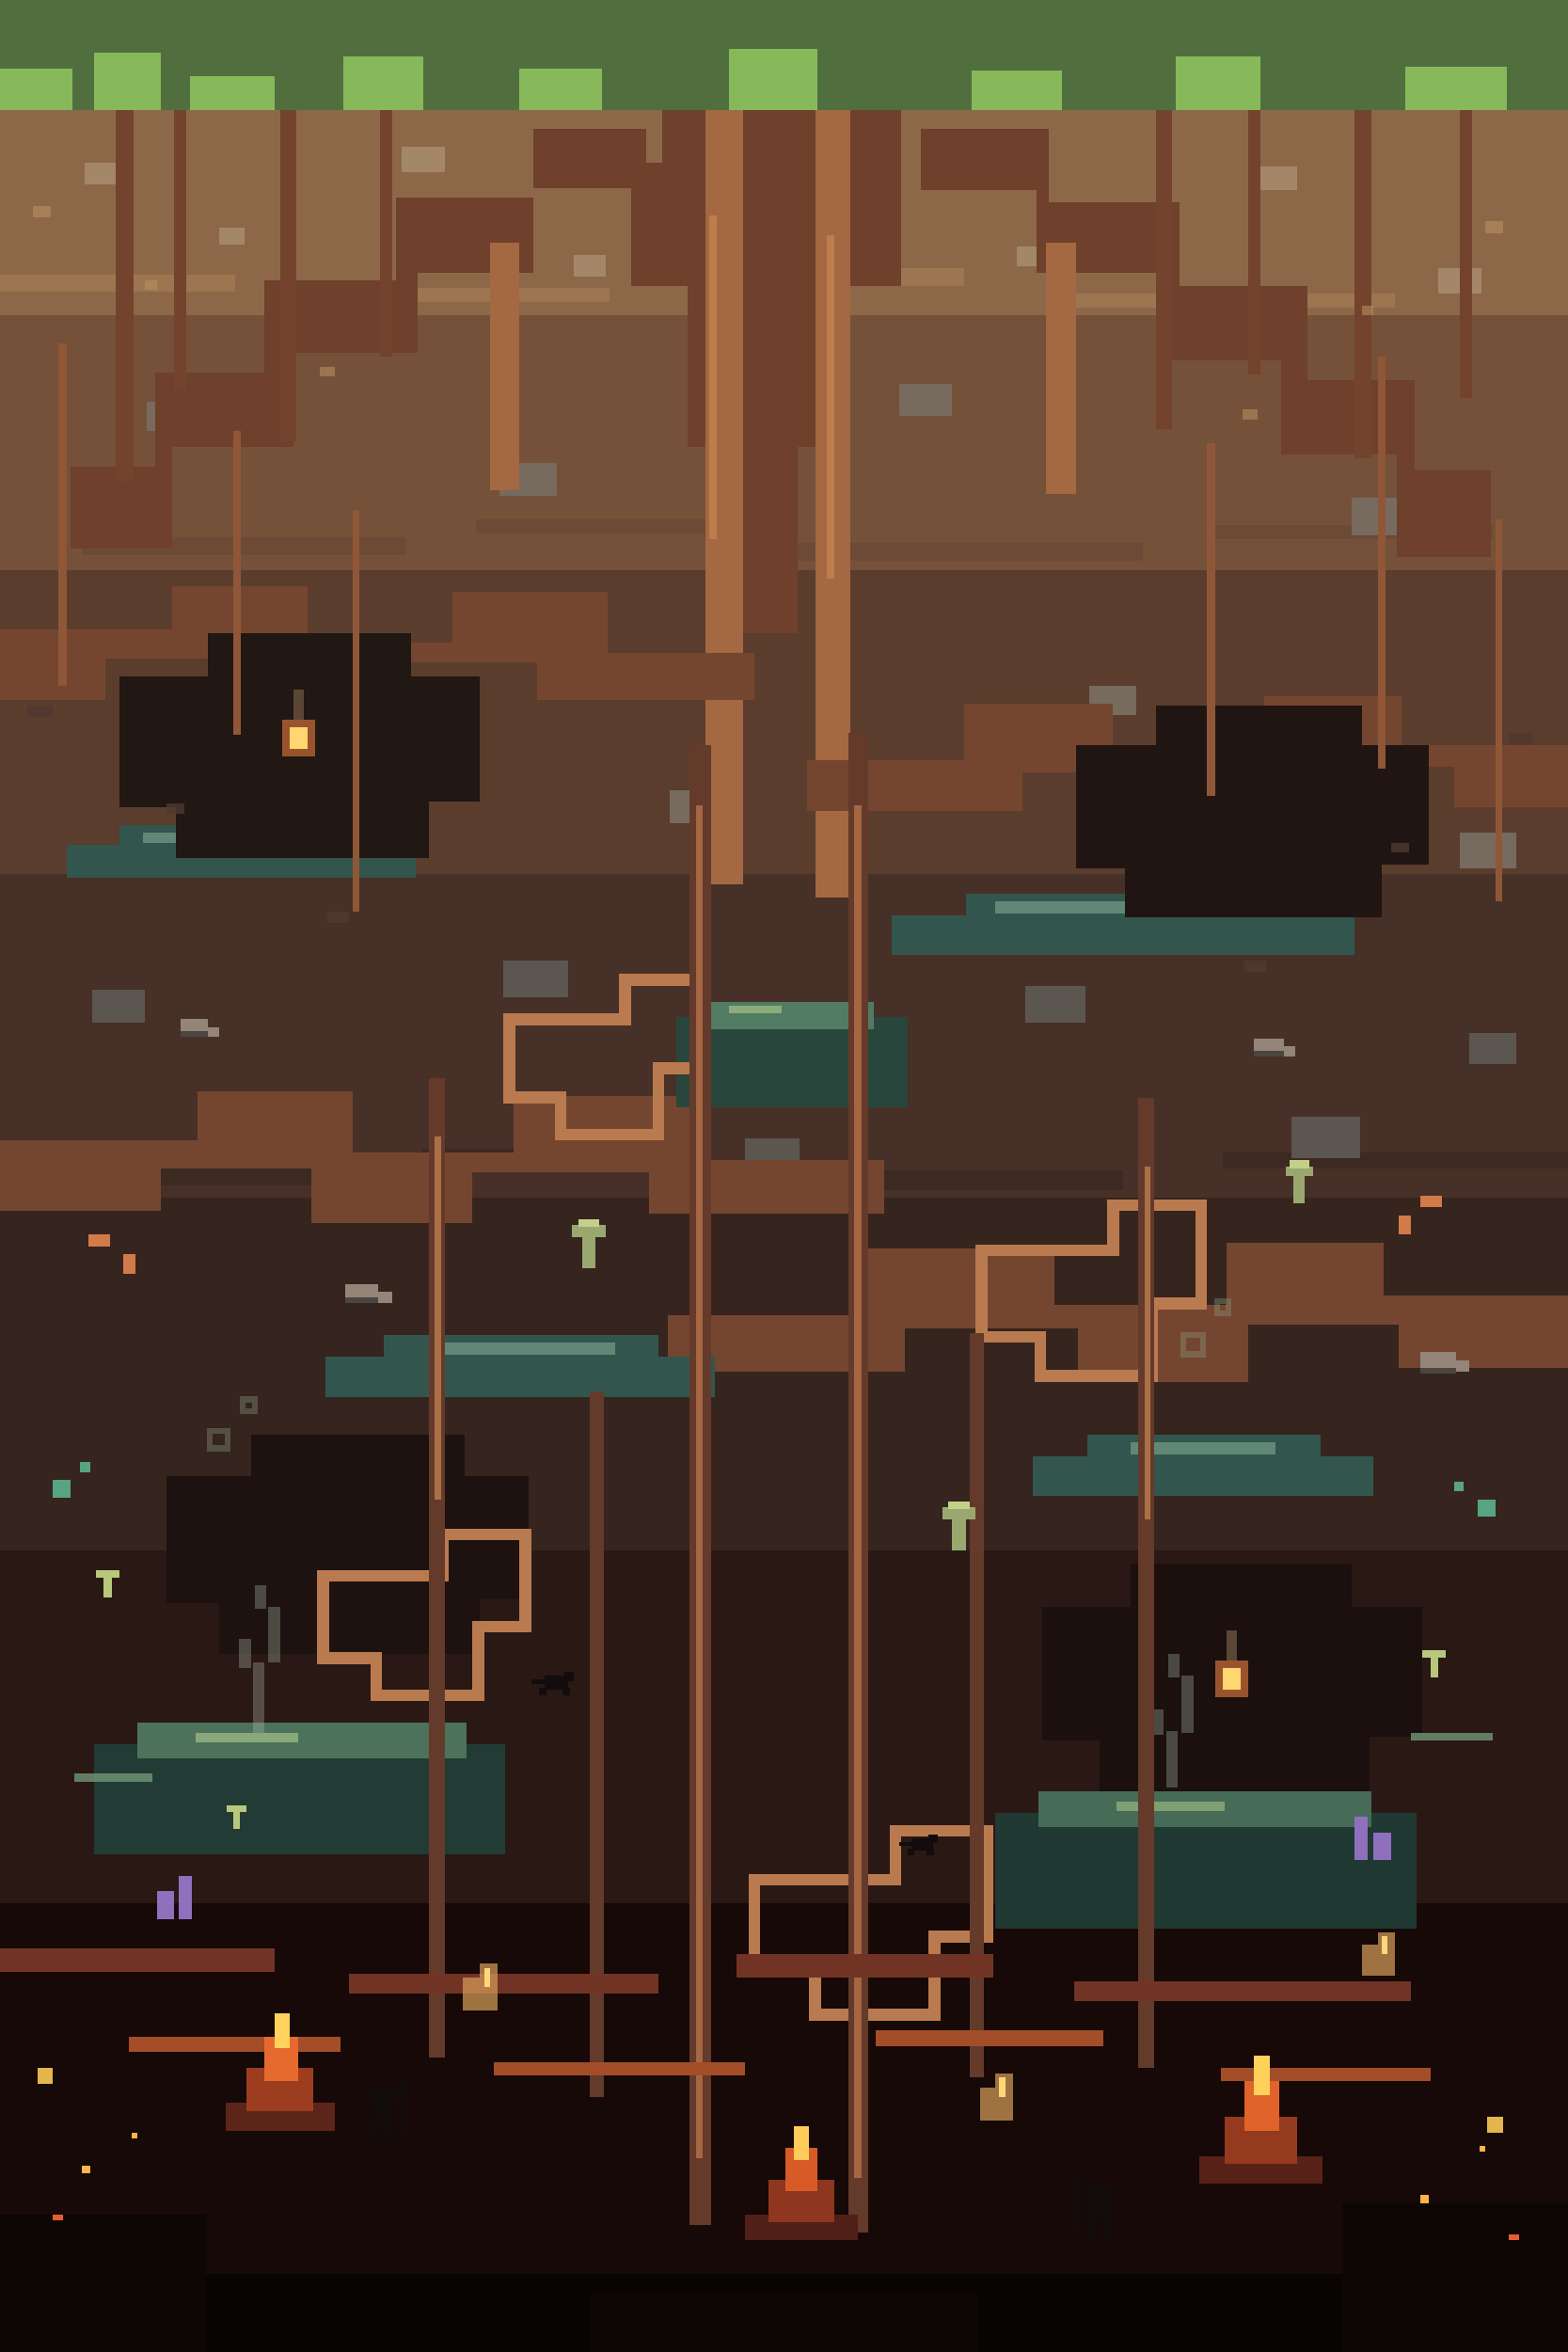
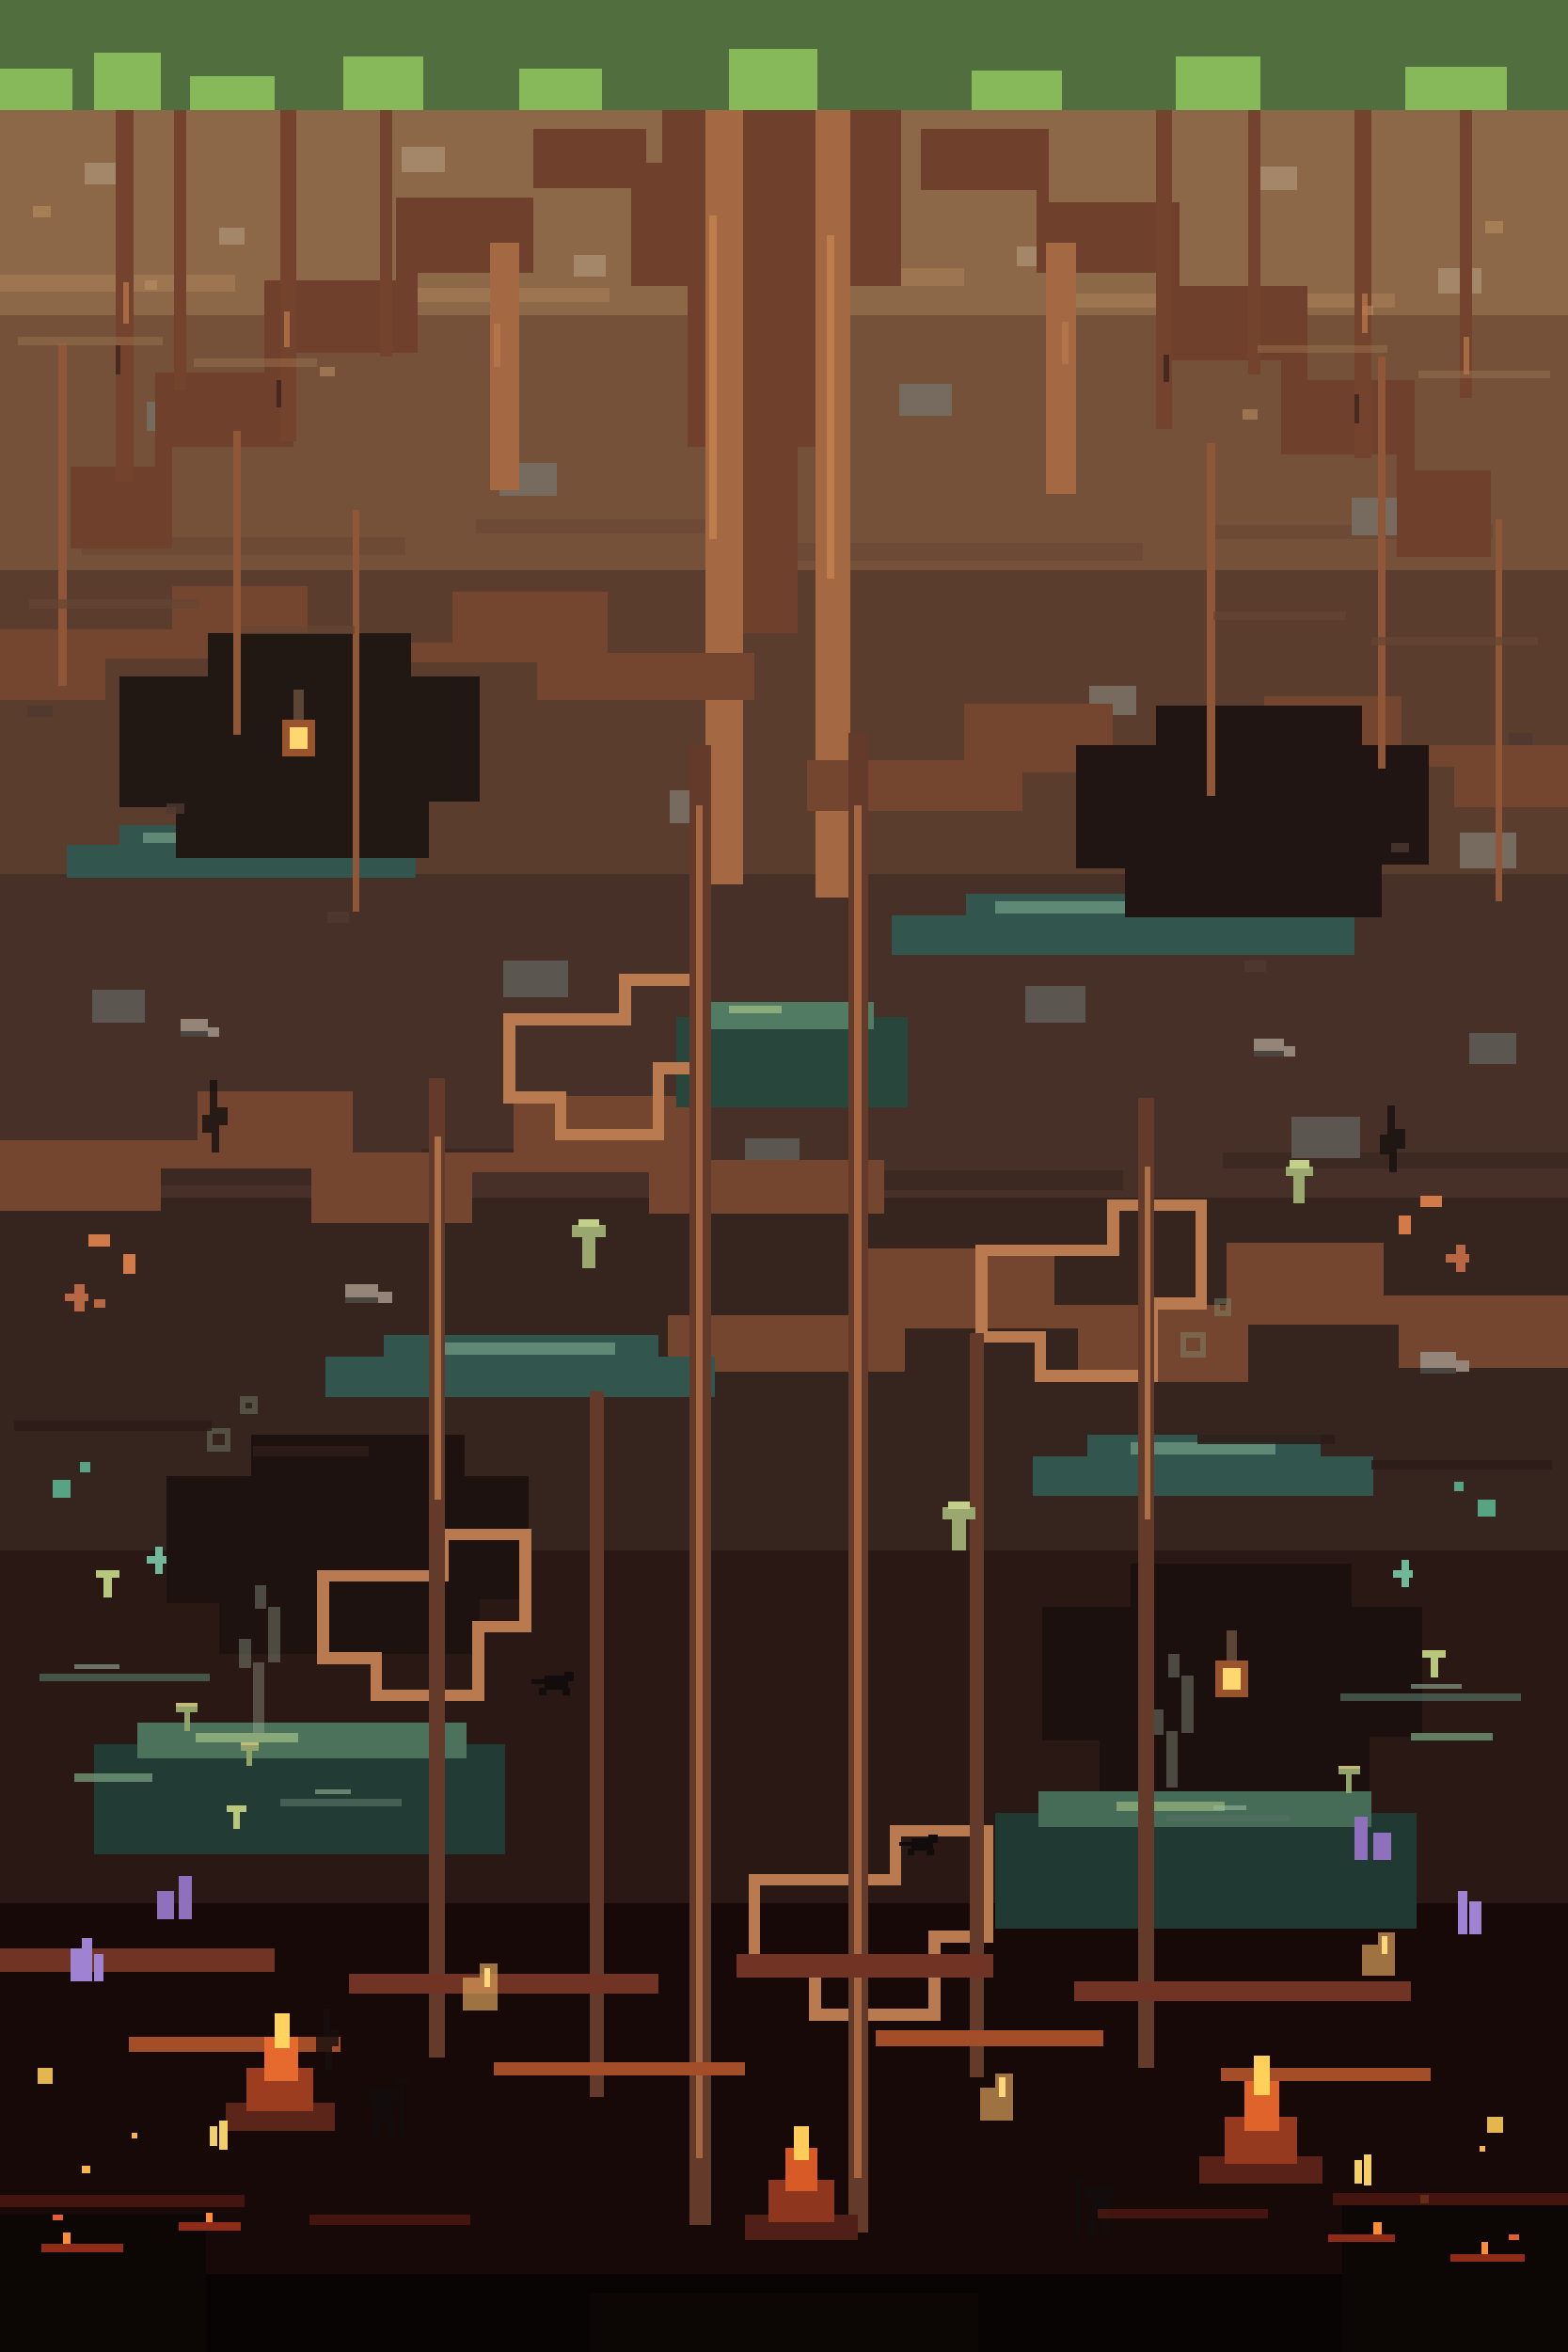
<svg xmlns="http://www.w3.org/2000/svg" viewBox="0 0 1600 2400" role="img" aria-labelledby="title desc" shape-rendering="crispEdges">
  <rect width="1600" height="2400" fill="#170b09" />
  <rect width="1600" height="112" fill="#516f3e" />
  <g fill="#87b95a">
    <rect x="0" y="70" width="74" height="42" />
    <rect x="96" y="54" width="68" height="58" />
    <rect x="194" y="78" width="86" height="34" />
    <rect x="350" y="58" width="82" height="54" />
    <rect x="530" y="70" width="84" height="42" />
    <rect x="744" y="50" width="90" height="62" />
    <rect x="992" y="72" width="92" height="40" />
    <rect x="1200" y="58" width="86" height="54" />
    <rect x="1434" y="68" width="104" height="44" />
  </g>
  <rect y="112" width="1600" height="210" fill="#8d6848" />
  <rect y="322" width="1600" height="260" fill="#755139" />
  <rect y="582" width="1600" height="310" fill="#5b3d2d" />
  <rect y="892" width="1600" height="330" fill="#473027" />
  <rect y="1222" width="1600" height="360" fill="#36241e" />
  <rect y="1582" width="1600" height="360" fill="#2a1815" />
  <rect y="1942" width="1600" height="458" fill="#160907" />
  <g fill="#a47b55" opacity=".7">
    <rect x="0" y="280" width="240" height="18" />
    <rect x="312" y="294" width="310" height="14" />
    <rect x="710" y="274" width="274" height="18" />
    <rect x="1078" y="300" width="346" height="14" />
  </g>
  <g fill="#6c4935" opacity=".8">
    <rect x="84" y="548" width="330" height="18" />
    <rect x="486" y="530" width="244" height="14" />
    <rect x="812" y="554" width="354" height="18" />
    <rect x="1238" y="536" width="286" height="14" />
  </g>
  <g fill="#3c2922" opacity=".95">
    <rect x="0" y="1190" width="340" height="20" />
    <rect x="430" y="1172" width="296" height="16" />
    <rect x="820" y="1194" width="326" height="20" />
    <rect x="1248" y="1176" width="352" height="16" />
  </g>
  <g fill="#a48768">
    <rect x="86" y="166" width="34" height="22" />
    <rect x="224" y="232" width="26" height="18" />
    <rect x="410" y="150" width="44" height="26" />
    <rect x="586" y="260" width="32" height="22" />
    <rect x="842" y="184" width="40" height="24" />
    <rect x="1038" y="252" width="30" height="20" />
    <rect x="1284" y="170" width="40" height="24" />
    <rect x="1468" y="274" width="44" height="26" />
  </g>
  <g fill="#776a5e">
    <rect x="150" y="410" width="48" height="30" />
    <rect x="510" y="472" width="58" height="34" />
    <rect x="918" y="392" width="54" height="32" />
    <rect x="1380" y="508" width="64" height="38" />
    <rect x="322" y="716" width="42" height="28" />
    <rect x="684" y="806" width="54" height="34" />
    <rect x="1112" y="700" width="48" height="30" />
    <rect x="1490" y="850" width="58" height="36" />
  </g>
  <g fill="#5c5650">
    <rect x="94" y="1010" width="54" height="34" />
    <rect x="266" y="1122" width="46" height="30" />
    <rect x="514" y="980" width="66" height="38" />
    <rect x="760" y="1162" width="56" height="36" />
    <rect x="1046" y="1006" width="62" height="38" />
    <rect x="1318" y="1140" width="70" height="42" />
    <rect x="1500" y="1054" width="48" height="32" />
  </g>
  <g fill="#6f402b">
    <path d="M676 112h244v180h-52v164h-54v190h-70V456h-42V292h-58V166h32z" />
    <path d="M660 192H544v86H426v82H300v96H176v104H72v-84h86v-96h112v-94h134v-84h140v-70h116z" />
    <path d="M940 194h118v84h124v90h126v96h118v104h96v-88h-78v-92h-110v-96h-130v-86h-134v-74H940z" />
  </g>
  <g fill="#a46842">
    <rect x="720" y="112" width="38" height="790" />
    <rect x="832" y="112" width="36" height="804" />
    <rect x="500" y="248" width="30" height="252" />
    <rect x="1068" y="248" width="30" height="256" />
  </g>
  <g fill="#74432d">
    <rect x="118" y="112" width="18" height="380" />
    <rect x="178" y="112" width="12" height="286" />
    <rect x="286" y="112" width="16" height="338" />
    <rect x="388" y="112" width="12" height="252" />
    <rect x="1180" y="112" width="16" height="326" />
    <rect x="1274" y="112" width="12" height="270" />
    <rect x="1382" y="112" width="18" height="356" />
    <rect x="1490" y="112" width="12" height="294" />
  </g>
  <g fill="#75462f">
    <path d="M0 642h176v-44h138v58h148v-52h158v62h150v48H548v-38H398v48H242v-52H108v42H0z" />
    <path d="M1600 760h-170v-50h-140v58h-154v-50H984v58H824v52h220v-40h150v48h156v-54h134v42h116z" />
    <path d="M0 1164h202v-50h158v62h164v-58h184v66h194v54H662v-42H482v52H318v-56H164v44H0z" />
    <path d="M1600 1322h-188v-54h-160v64h-176v-58H882v68H682v58h242v-44h176v54h174v-58h154v44h172z" />
  </g>
  <g fill="#32564e">
    <rect x="68" y="862" width="356" height="34" />
    <rect x="122" y="842" width="236" height="20" />
    <rect x="910" y="934" width="472" height="40" />
    <rect x="986" y="912" width="318" height="22" />
    <rect x="332" y="1384" width="398" height="42" />
    <rect x="392" y="1362" width="280" height="22" />
    <rect x="1054" y="1486" width="348" height="40" />
    <rect x="1110" y="1464" width="238" height="22" />
  </g>
  <g fill="#608877">
    <rect x="146" y="850" width="170" height="10" />
    <rect x="1016" y="920" width="220" height="12" />
    <rect x="440" y="1370" width="188" height="12" />
    <rect x="1154" y="1472" width="148" height="12" />
  </g>
  <g>
    <path d="M122 690h90v-44h208v44h70v128h-52v58H180v-52h-58z" fill="#211713" />
    <path d="M1098 760h82v-40h210v40h68v122h-48v54h-262v-50h-50z" fill="#201512" />
    <path d="M170 1506h86v-42h218v42h66v126h-50v56H224v-52h-54z" fill="#1d1210" />
    <path d="M1064 1640h90v-44h226v44h72v132h-54v58h-276v-54h-58z" fill="#1b100e" />
  </g>
  <g>
    <g transform="translate(300 704)">
      <rect x="0" y="0" width="10" height="34" fill="#5b4636" />
      <rect x="-12" y="30" width="34" height="38" fill="#9a542d" />
      <rect x="-4" y="38" width="18" height="22" fill="#ffd66f" />
    </g>
    <g transform="translate(1252 1664)">
      <rect x="0" y="0" width="10" height="34" fill="#5b4636" />
      <rect x="-12" y="30" width="34" height="38" fill="#9a542d" />
      <rect x="-4" y="38" width="18" height="22" fill="#ffd66f" />
    </g>
  </g>
  <g>
    <rect x="690" y="1038" width="236" height="92" fill="#29463c" />
    <rect x="724" y="1022" width="168" height="28" fill="#527b63" />
    <rect x="744" y="1026" width="54" height="8" fill="#8cab7b" />
    <rect x="96" y="1780" width="420" height="112" fill="#223c35" />
    <rect x="140" y="1758" width="336" height="36" fill="#4c725b" />
    <rect x="200" y="1768" width="104" height="10" fill="#89a879" />
    <rect x="1016" y="1850" width="430" height="118" fill="#203932" />
    <rect x="1060" y="1828" width="340" height="36" fill="#466b57" />
    <rect x="1140" y="1838" width="110" height="10" fill="#7f9f73" />
  </g>
  <g fill="#a9b5a0" opacity=".34">
    <rect x="258" y="1696" width="12" height="72" />
    <rect x="244" y="1672" width="12" height="30" />
    <rect x="274" y="1640" width="12" height="56" />
    <rect x="260" y="1618" width="12" height="24" />
    <rect x="1190" y="1766" width="12" height="58" />
    <rect x="1176" y="1744" width="12" height="26" />
    <rect x="1206" y="1710" width="12" height="58" />
    <rect x="1192" y="1688" width="12" height="24" />
  </g>
  <g fill="none" stroke="#ba7a4f" stroke-width="12">
    <path d="M520 1040h118v-40h80v90h-46v68h-100v-38h-52v-80h42" />
    <path d="M1002 1276h134v-46h90v100h-50v74h-114v-40h-60v-88h44" />
    <path d="M330 1608h122v-42h84v94h-48v70H384v-38h-54v-84h42" />
    <path d="M770 1918h144v-50h94v108h-54v80H832v-44h-62v-94h46" />
  </g>
  <g fill="#643a2b">
    <rect x="704" y="760" width="22" height="1510" />
    <rect x="866" y="748" width="20" height="1530" />
    <rect x="438" y="1100" width="16" height="1000" />
    <rect x="1162" y="1120" width="16" height="990" />
    <rect x="602" y="1420" width="14" height="720" />
    <rect x="990" y="1360" width="14" height="760" />
  </g>
  <g fill="#a66641">
    <rect x="710" y="822" width="7" height="1380" />
    <rect x="872" y="822" width="7" height="1400" />
  </g>
  <g fill="#713424">
    <rect x="0" y="1988" width="280" height="24" />
    <rect x="356" y="2014" width="316" height="20" />
    <rect x="752" y="1994" width="262" height="24" />
    <rect x="1096" y="2022" width="344" height="20" />
  </g>
  <g fill="#a34d29">
    <rect x="132" y="2078" width="216" height="16" />
    <rect x="504" y="2104" width="256" height="14" />
    <rect x="894" y="2072" width="232" height="16" />
    <rect x="1246" y="2110" width="214" height="14" />
  </g>
  <g>
    <rect x="230" y="2146" width="112" height="28" fill="#5b2519" />
    <rect x="252" y="2110" width="68" height="44" fill="#9c3d20" />
    <rect x="270" y="2078" width="34" height="46" fill="#e66a2d" />
    <rect x="280" y="2054" width="16" height="36" fill="#ffd35d" />
    <rect x="1224" y="2200" width="126" height="28" fill="#582219" />
    <rect x="1250" y="2160" width="74" height="48" fill="#95391f" />
    <rect x="1270" y="2124" width="36" height="50" fill="#df632a" />
    <rect x="1280" y="2098" width="16" height="40" fill="#ffd15a" />
    <rect x="760" y="2260" width="116" height="26" fill="#4f1f18" />
    <rect x="784" y="2224" width="68" height="44" fill="#8e361e" />
    <rect x="802" y="2192" width="32" height="44" fill="#d85b27" />
    <rect x="810" y="2170" width="16" height="34" fill="#ffcc59" />
  </g>
  <g fill="#120d0c">
    <rect x="556" y="1710" width="24" height="14" />
    <rect x="576" y="1706" width="10" height="10" />
    <rect x="550" y="1722" width="8" height="8" />
    <rect x="574" y="1722" width="8" height="8" />
    <rect x="542" y="1714" width="16" height="4" />
    <rect x="930" y="1876" width="22" height="12" />
    <rect x="948" y="1872" width="9" height="9" />
    <rect x="926" y="1886" width="7" height="7" />
    <rect x="946" y="1886" width="7" height="7" />
    <rect x="918" y="1880" width="14" height="4" />
    <rect x="382" y="2140" width="18" height="24" />
    <rect x="376" y="2132" width="30" height="12" />
    <rect x="380" y="2164" width="7" height="18" />
    <rect x="395" y="2164" width="7" height="18" />
    <rect x="408" y="2122" width="4" height="58" />
    <rect x="402" y="2122" width="16" height="4" />
    <rect x="1114" y="2240" width="18" height="24" />
    <rect x="1108" y="2232" width="30" height="12" />
    <rect x="1112" y="2264" width="7" height="18" />
    <rect x="1127" y="2264" width="7" height="18" />
    <rect x="1098" y="2222" width="4" height="58" />
    <rect x="1092" y="2222" width="16" height="4" />
  </g>
  <rect y="2320" width="1600" height="80" fill="#080404" />
  <g fill="#0c0605">
    <rect x="0" y="2260" width="210" height="140" />
    <rect x="1370" y="2248" width="230" height="152" />
    <rect x="602" y="2340" width="396" height="60" />
  </g>
  <g>
    <g fill="#9aa86f">
      <rect x="594" y="1260" width="14" height="34" />
      <rect x="584" y="1250" width="34" height="12" />
      <rect x="972" y="1548" width="14" height="34" />
      <rect x="962" y="1538" width="34" height="12" />
      <rect x="1320" y="1198" width="12" height="30" />
      <rect x="1312" y="1190" width="28" height="10" />
    </g>
    <g fill="#c3d08a">
      <rect x="590" y="1244" width="22" height="8" />
      <rect x="968" y="1532" width="22" height="8" />
      <rect x="1316" y="1184" width="20" height="8" />
    </g>
  </g>
  <g fill="none" stroke="#879b7f" stroke-width="6" opacity=".38">
    <rect x="214" y="1460" width="18" height="18" />
    <rect x="248" y="1428" width="12" height="12" />
    <rect x="1208" y="1362" width="20" height="20" />
    <rect x="1242" y="1328" width="12" height="12" />
  </g>
  <g fill="#d49a58" opacity=".72">
    <rect x="472" y="2018" width="18" height="34" />
    <rect x="490" y="2004" width="18" height="48" />
    <rect x="1000" y="2130" width="16" height="34" />
    <rect x="1016" y="2116" width="18" height="48" />
    <rect x="1390" y="1984" width="16" height="32" />
    <rect x="1406" y="1972" width="18" height="44" />
  </g>
  <g fill="#ffd77a">
    <rect x="494" y="2008" width="6" height="20" />
    <rect x="1020" y="2120" width="6" height="20" />
    <rect x="1410" y="1976" width="6" height="18" />
  </g>
-   <g id="refinement-below-20261003">\n
-   <g fill="#bb9062" opacity=".56">
+   <g id="refinement-below-20261003">
+     <g fill="#bb9062" opacity=".56">
      <rect x="34" y="210" width="18" height="12" />
      <rect x="148" y="286" width="12" height="10" />
      <rect x="326" y="374" width="16" height="10" />
      <rect x="1516" y="226" width="18" height="12" />
      <rect x="1390" y="312" width="12" height="10" />
      <rect x="1268" y="418" width="16" height="10" />
    </g>
    <g fill="#4e382f" opacity=".78">
      <rect x="28" y="720" width="26" height="12" />
      <rect x="170" y="820" width="18" height="10" />
      <rect x="334" y="930" width="22" height="12" />
      <rect x="1540" y="748" width="24" height="12" />
      <rect x="1420" y="860" width="18" height="10" />
      <rect x="1270" y="980" width="22" height="12" />
    </g>
    <g fill="#8f5737">
      <rect x="60" y="350" width="8" height="350" />
      <rect x="238" y="440" width="8" height="310" />
      <rect x="360" y="520" width="7" height="410" />
      <rect x="1232" y="452" width="8" height="360" />
      <rect x="1406" y="364" width="8" height="420" />
      <rect x="1526" y="530" width="7" height="390" />
    </g>
    <g fill="#c78552" opacity=".72">
      <rect x="724" y="220" width="8" height="330" />
      <rect x="844" y="240" width="8" height="350" />
      <rect x="444" y="1160" width="6" height="370" />
      <rect x="1168" y="1190" width="6" height="360" />
    </g>
    <g>
      <g fill="#d27a48">
        <rect x="90" y="1260" width="22" height="12" />
        <rect x="126" y="1280" width="12" height="20" />
        <rect x="1450" y="1220" width="22" height="12" />
        <rect x="1428" y="1240" width="12" height="20" />
      </g>
      <g fill="#58a383">
        <rect x="54" y="1510" width="18" height="18" />
        <rect x="82" y="1492" width="10" height="10" />
        <rect x="1508" y="1530" width="18" height="18" />
        <rect x="1484" y="1512" width="10" height="10" />
      </g>
      <g fill="#8e70bd">
        <rect x="160" y="1930" width="18" height="28" />
        <rect x="182" y="1914" width="14" height="44" />
        <rect x="1402" y="1870" width="18" height="28" />
        <rect x="1382" y="1854" width="14" height="44" />
      </g>
      <g fill="#e4b64e">
        <rect x="38" y="2110" width="16" height="16" />
        <rect x="1518" y="2160" width="16" height="16" />
      </g>
    </g>
    <g fill="#948578">
      <rect x="184" y="1040" width="28" height="18" />
      <rect x="212" y="1048" width="12" height="10" />
      <rect x="352" y="1310" width="34" height="20" />
      <rect x="386" y="1318" width="14" height="12" />
      <rect x="1280" y="1060" width="30" height="18" />
      <rect x="1310" y="1068" width="12" height="10" />
      <rect x="1450" y="1380" width="36" height="22" />
      <rect x="1486" y="1388" width="14" height="12" />
    </g>
    <g fill="#4b4642">
      <rect x="184" y="1052" width="28" height="6" />
      <rect x="352" y="1324" width="34" height="6" />
      <rect x="1280" y="1072" width="30" height="6" />
      <rect x="1450" y="1396" width="36" height="6" />
    </g>
    <g fill="#b7c77b">
      <rect x="106" y="1608" width="8" height="22" />
      <rect x="98" y="1602" width="24" height="8" />
      <rect x="1460" y="1690" width="8" height="22" />
      <rect x="1452" y="1684" width="24" height="8" />
      <rect x="238" y="1848" width="7" height="18" />
      <rect x="231" y="1842" width="21" height="7" />
    </g>
    <g fill="#739a78" opacity=".78">
      <rect x="76" y="1810" width="80" height="8" />
      <rect x="1440" y="1768" width="84" height="8" />
    </g>
    <g fill="#ffb448">
      <rect x="84" y="2210" width="8" height="8" />
      <rect x="134" y="2176" width="6" height="6" />
      <rect x="1450" y="2240" width="8" height="8" />
      <rect x="1510" y="2190" width="6" height="6" />
    </g>
    <g fill="#e55d32">
      <rect x="54" y="2260" width="10" height="6" />
      <rect x="1540" y="2280" width="10" height="6" />
    </g>
  </g>
+   <g id="refinement-below-20261003e">
+     <g fill="#9b724f" opacity=".48">
+       <rect x="18" y="344" width="148" height="8" />
+       <rect x="198" y="366" width="126" height="8" />
+       <rect x="1284" y="352" width="132" height="8" />
+       <rect x="1448" y="378" width="134" height="8" />
+     </g>
+     <g fill="#654432" opacity=".7">
+       <rect x="30" y="612" width="174" height="9" />
+       <rect x="246" y="638" width="116" height="9" />
+       <rect x="1238" y="624" width="136" height="9" />
+       <rect x="1400" y="650" width="170" height="9" />
+     </g>
+     <g fill="#2c1c18" opacity=".88">
+       <rect x="14" y="1450" width="202" height="10" />
+       <rect x="258" y="1476" width="118" height="10" />
+       <rect x="1222" y="1464" width="140" height="10" />
+       <rect x="1400" y="1490" width="184" height="10" />
+     </g>
+     <g fill="#b9784c" opacity=".74">
+       <rect x="126" y="288" width="6" height="42" />
+       <rect x="290" y="318" width="6" height="36" />
+       <rect x="504" y="330" width="7" height="44" />
+       <rect x="1084" y="328" width="7" height="44" />
+       <rect x="1390" y="300" width="6" height="40" />
+       <rect x="1494" y="344" width="6" height="38" />
+     </g>
+     <g fill="#3f251d" opacity=".88">
+       <rect x="118" y="352" width="5" height="30" />
+       <rect x="282" y="388" width="5" height="28" />
+       <rect x="1188" y="362" width="5" height="28" />
+       <rect x="1382" y="402" width="5" height="30" />
+     </g>
+     <g>
+       <g fill="#b86745">
+         <rect x="66" y="1320" width="24" height="8" />
+         <rect x="76" y="1310" width="10" height="28" />
+         <rect x="96" y="1326" width="12" height="8" />
+         <rect x="1476" y="1280" width="24" height="8" />
+         <rect x="1486" y="1270" width="10" height="28" />
+       </g>
+       <g fill="#71b89a">
+         <rect x="150" y="1588" width="20" height="8" />
+         <rect x="158" y="1578" width="8" height="28" />
+         <rect x="1422" y="1602" width="20" height="8" />
+         <rect x="1430" y="1592" width="8" height="28" />
+       </g>
+       <g fill="#9f82d1">
+         <rect x="72" y="1988" width="12" height="34" />
+         <rect x="84" y="1978" width="10" height="44" />
+         <rect x="96" y="1994" width="10" height="28" />
+         <rect x="1500" y="1940" width="12" height="34" />
+         <rect x="1488" y="1930" width="10" height="44" />
+       </g>
+       <g fill="#f2cf68">
+         <rect x="214" y="2170" width="8" height="20" />
+         <rect x="224" y="2164" width="8" height="30" />
+         <rect x="1382" y="2204" width="8" height="24" />
+         <rect x="1392" y="2198" width="8" height="32" />
+       </g>
+     </g>
+     <g fill="#536f62" opacity=".68">
+       <rect x="40" y="1708" width="174" height="8" />
+       <rect x="1368" y="1728" width="184" height="8" />
+       <rect x="286" y="1836" width="124" height="7" />
+       <rect x="1190" y="1852" width="126" height="7" />
+     </g>
+     <g fill="#9ab69b" opacity=".58">
+       <rect x="76" y="1698" width="46" height="5" />
+       <rect x="1440" y="1718" width="52" height="5" />
+       <rect x="322" y="1826" width="36" height="5" />
+       <rect x="1238" y="1842" width="34" height="5" />
+     </g>
+     <g>
+       <g fill="#8fa36b">
+         <rect x="188" y="1746" width="6" height="20" />
+         <rect x="180" y="1740" width="22" height="7" />
+         <rect x="252" y="1786" width="5" height="16" />
+         <rect x="246" y="1780" width="18" height="7" />
+         <rect x="1374" y="1810" width="6" height="20" />
+         <rect x="1366" y="1804" width="22" height="7" />
+       </g>
+       <g fill="#c4bb79">
+         <rect x="180" y="1738" width="22" height="3" />
+         <rect x="246" y="1778" width="18" height="3" />
+         <rect x="1366" y="1802" width="22" height="3" />
+       </g>
+     </g>
+     <g fill="#4b1710" opacity=".86">
+       <rect x="0" y="2240" width="250" height="12" />
+       <rect x="316" y="2260" width="164" height="10" />
+       <rect x="1120" y="2254" width="174" height="10" />
+       <rect x="1360" y="2238" width="240" height="12" />
+     </g>
+     <g fill="#8f2c18">
+       <rect x="42" y="2290" width="84" height="8" />
+       <rect x="182" y="2268" width="64" height="8" />
+       <rect x="1356" y="2280" width="68" height="8" />
+       <rect x="1480" y="2300" width="76" height="8" />
+     </g>
+     <g fill="#ff8d35">
+       <rect x="64" y="2278" width="8" height="12" />
+       <rect x="210" y="2258" width="7" height="10" />
+       <rect x="1402" y="2268" width="8" height="12" />
+       <rect x="1512" y="2288" width="7" height="12" />
+     </g>
+     <g fill="#17100f" opacity=".82">
+       <path d="M214 1102h8v28h10v18h-8v28h-8v-20h-10v-18h8z" />
+       <path d="M1416 1128h8v24h10v20h-8v24h-8v-18h-10v-20h8z" />
+       <path d="M330 2050h7v22h9v16h-7v24h-7v-18h-9v-16h7z" />
+     </g>
+   </g>
</svg>
